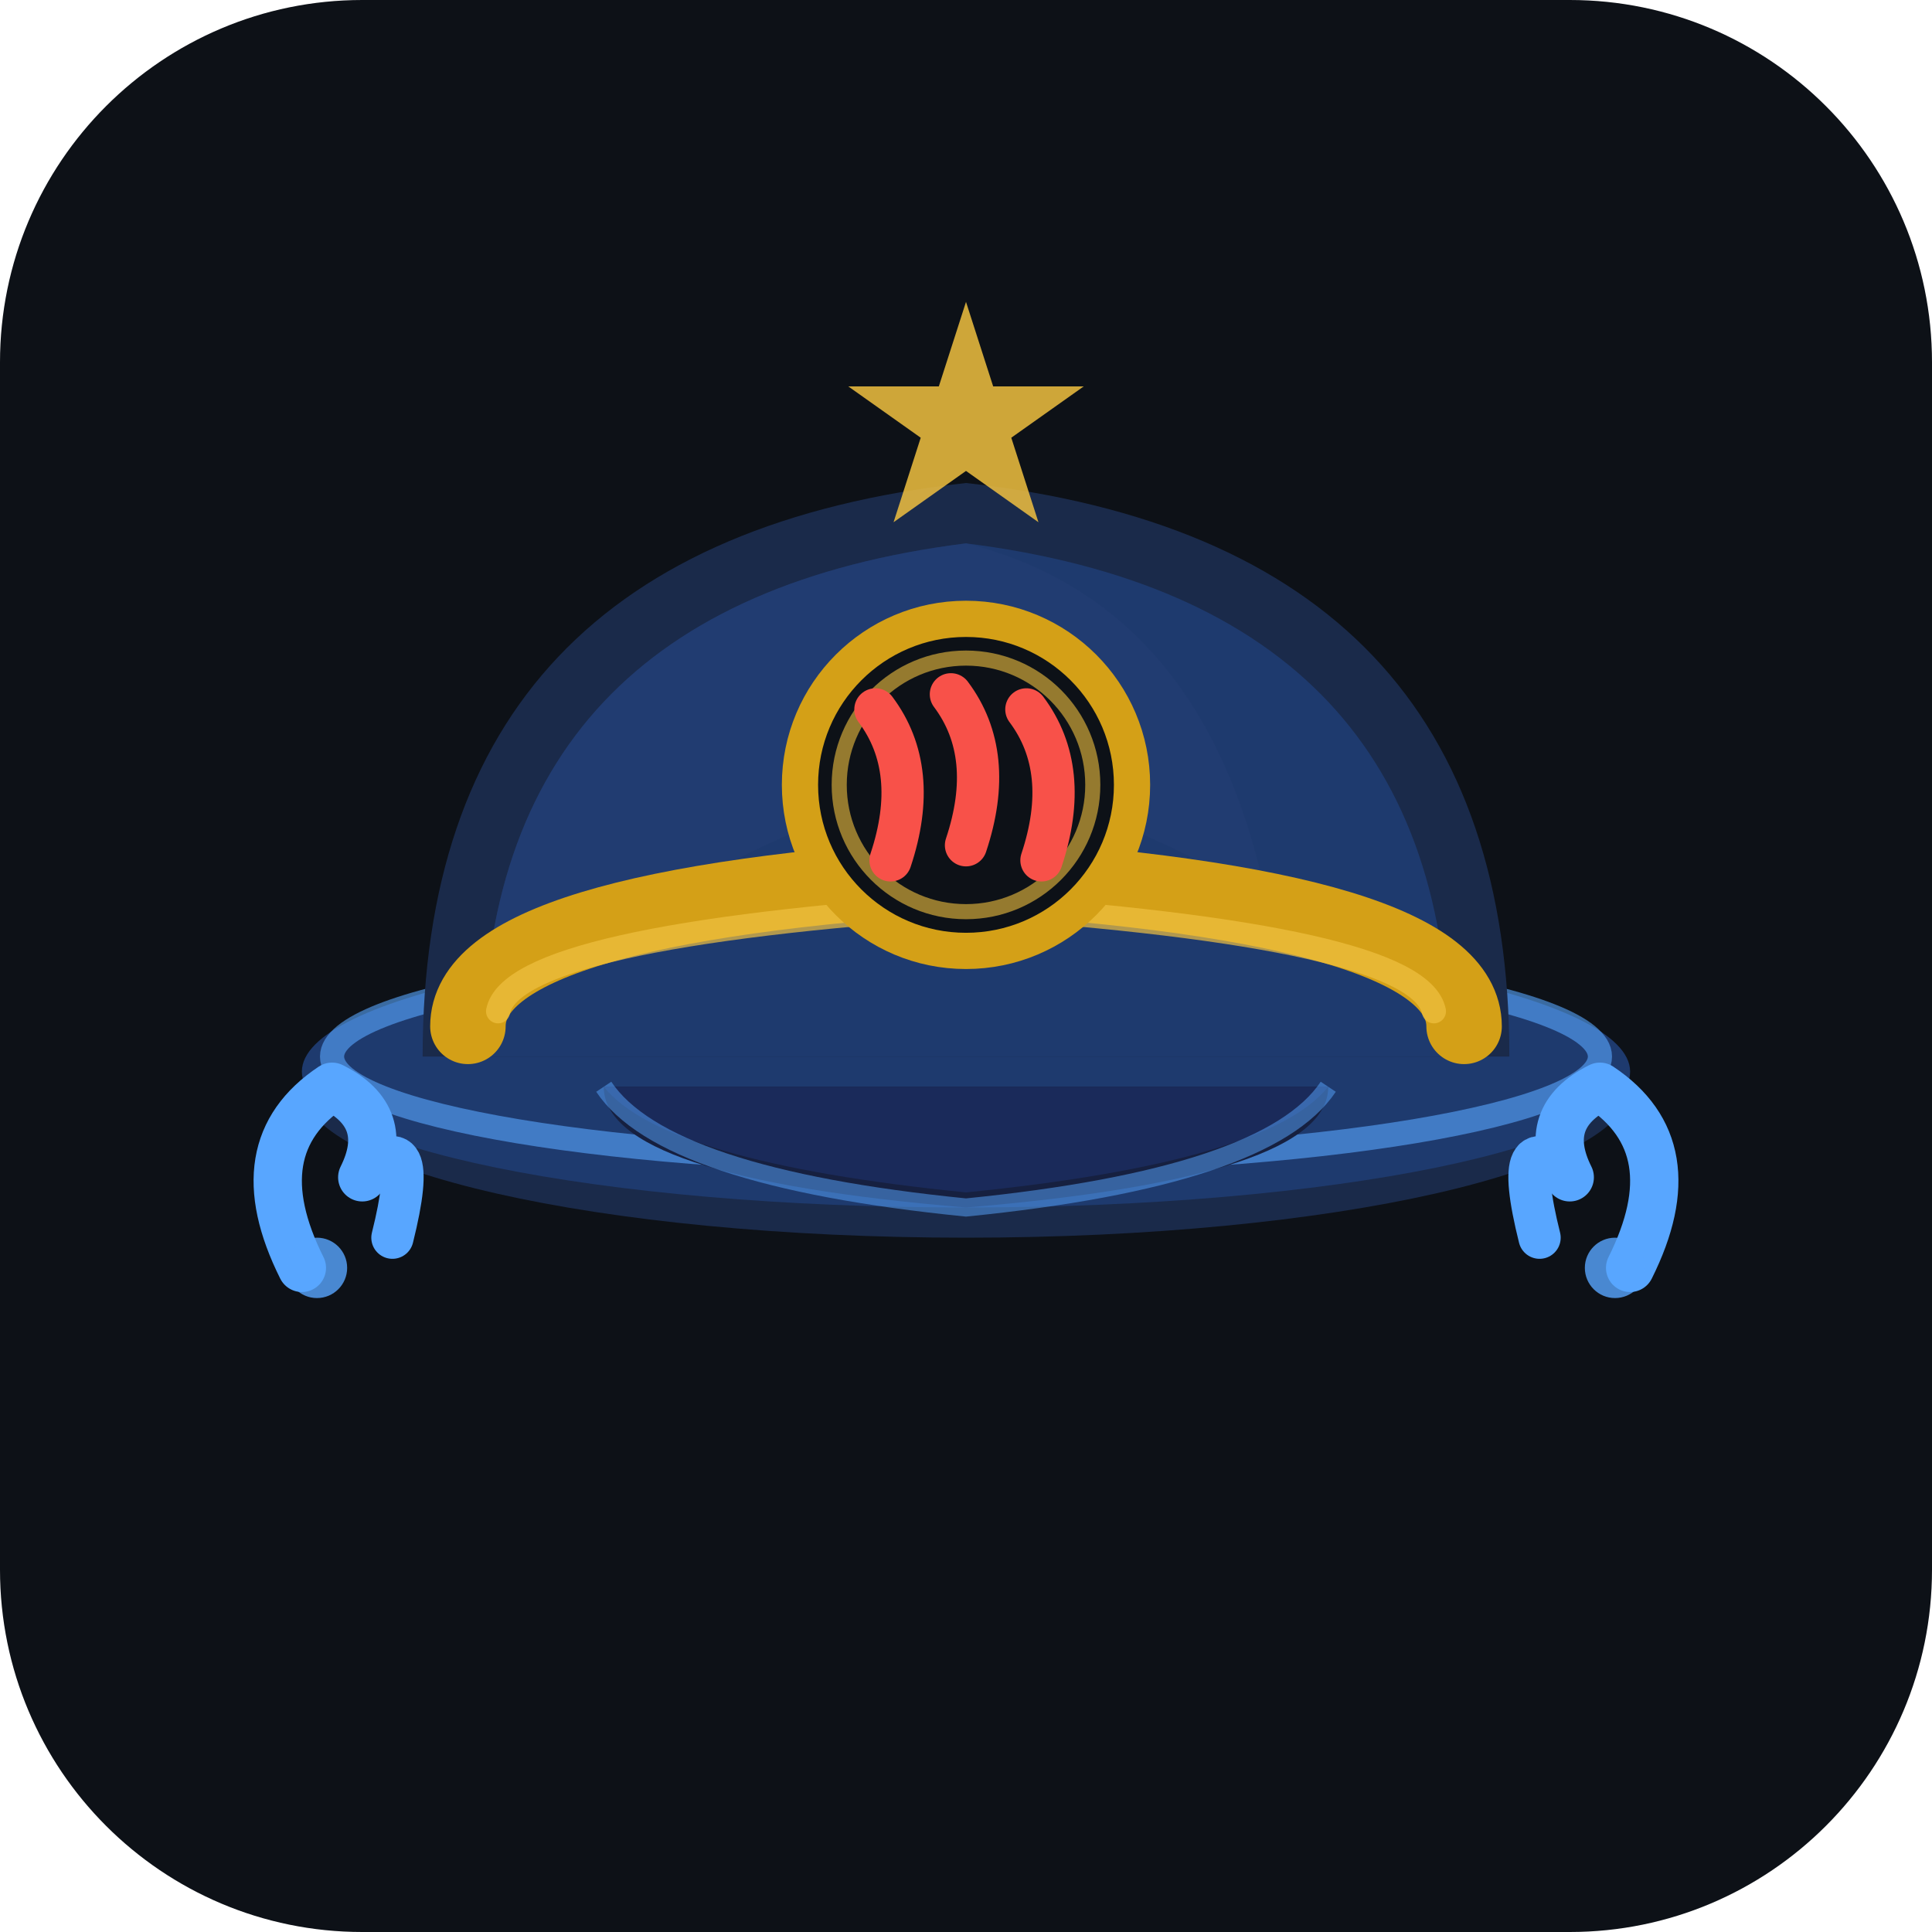
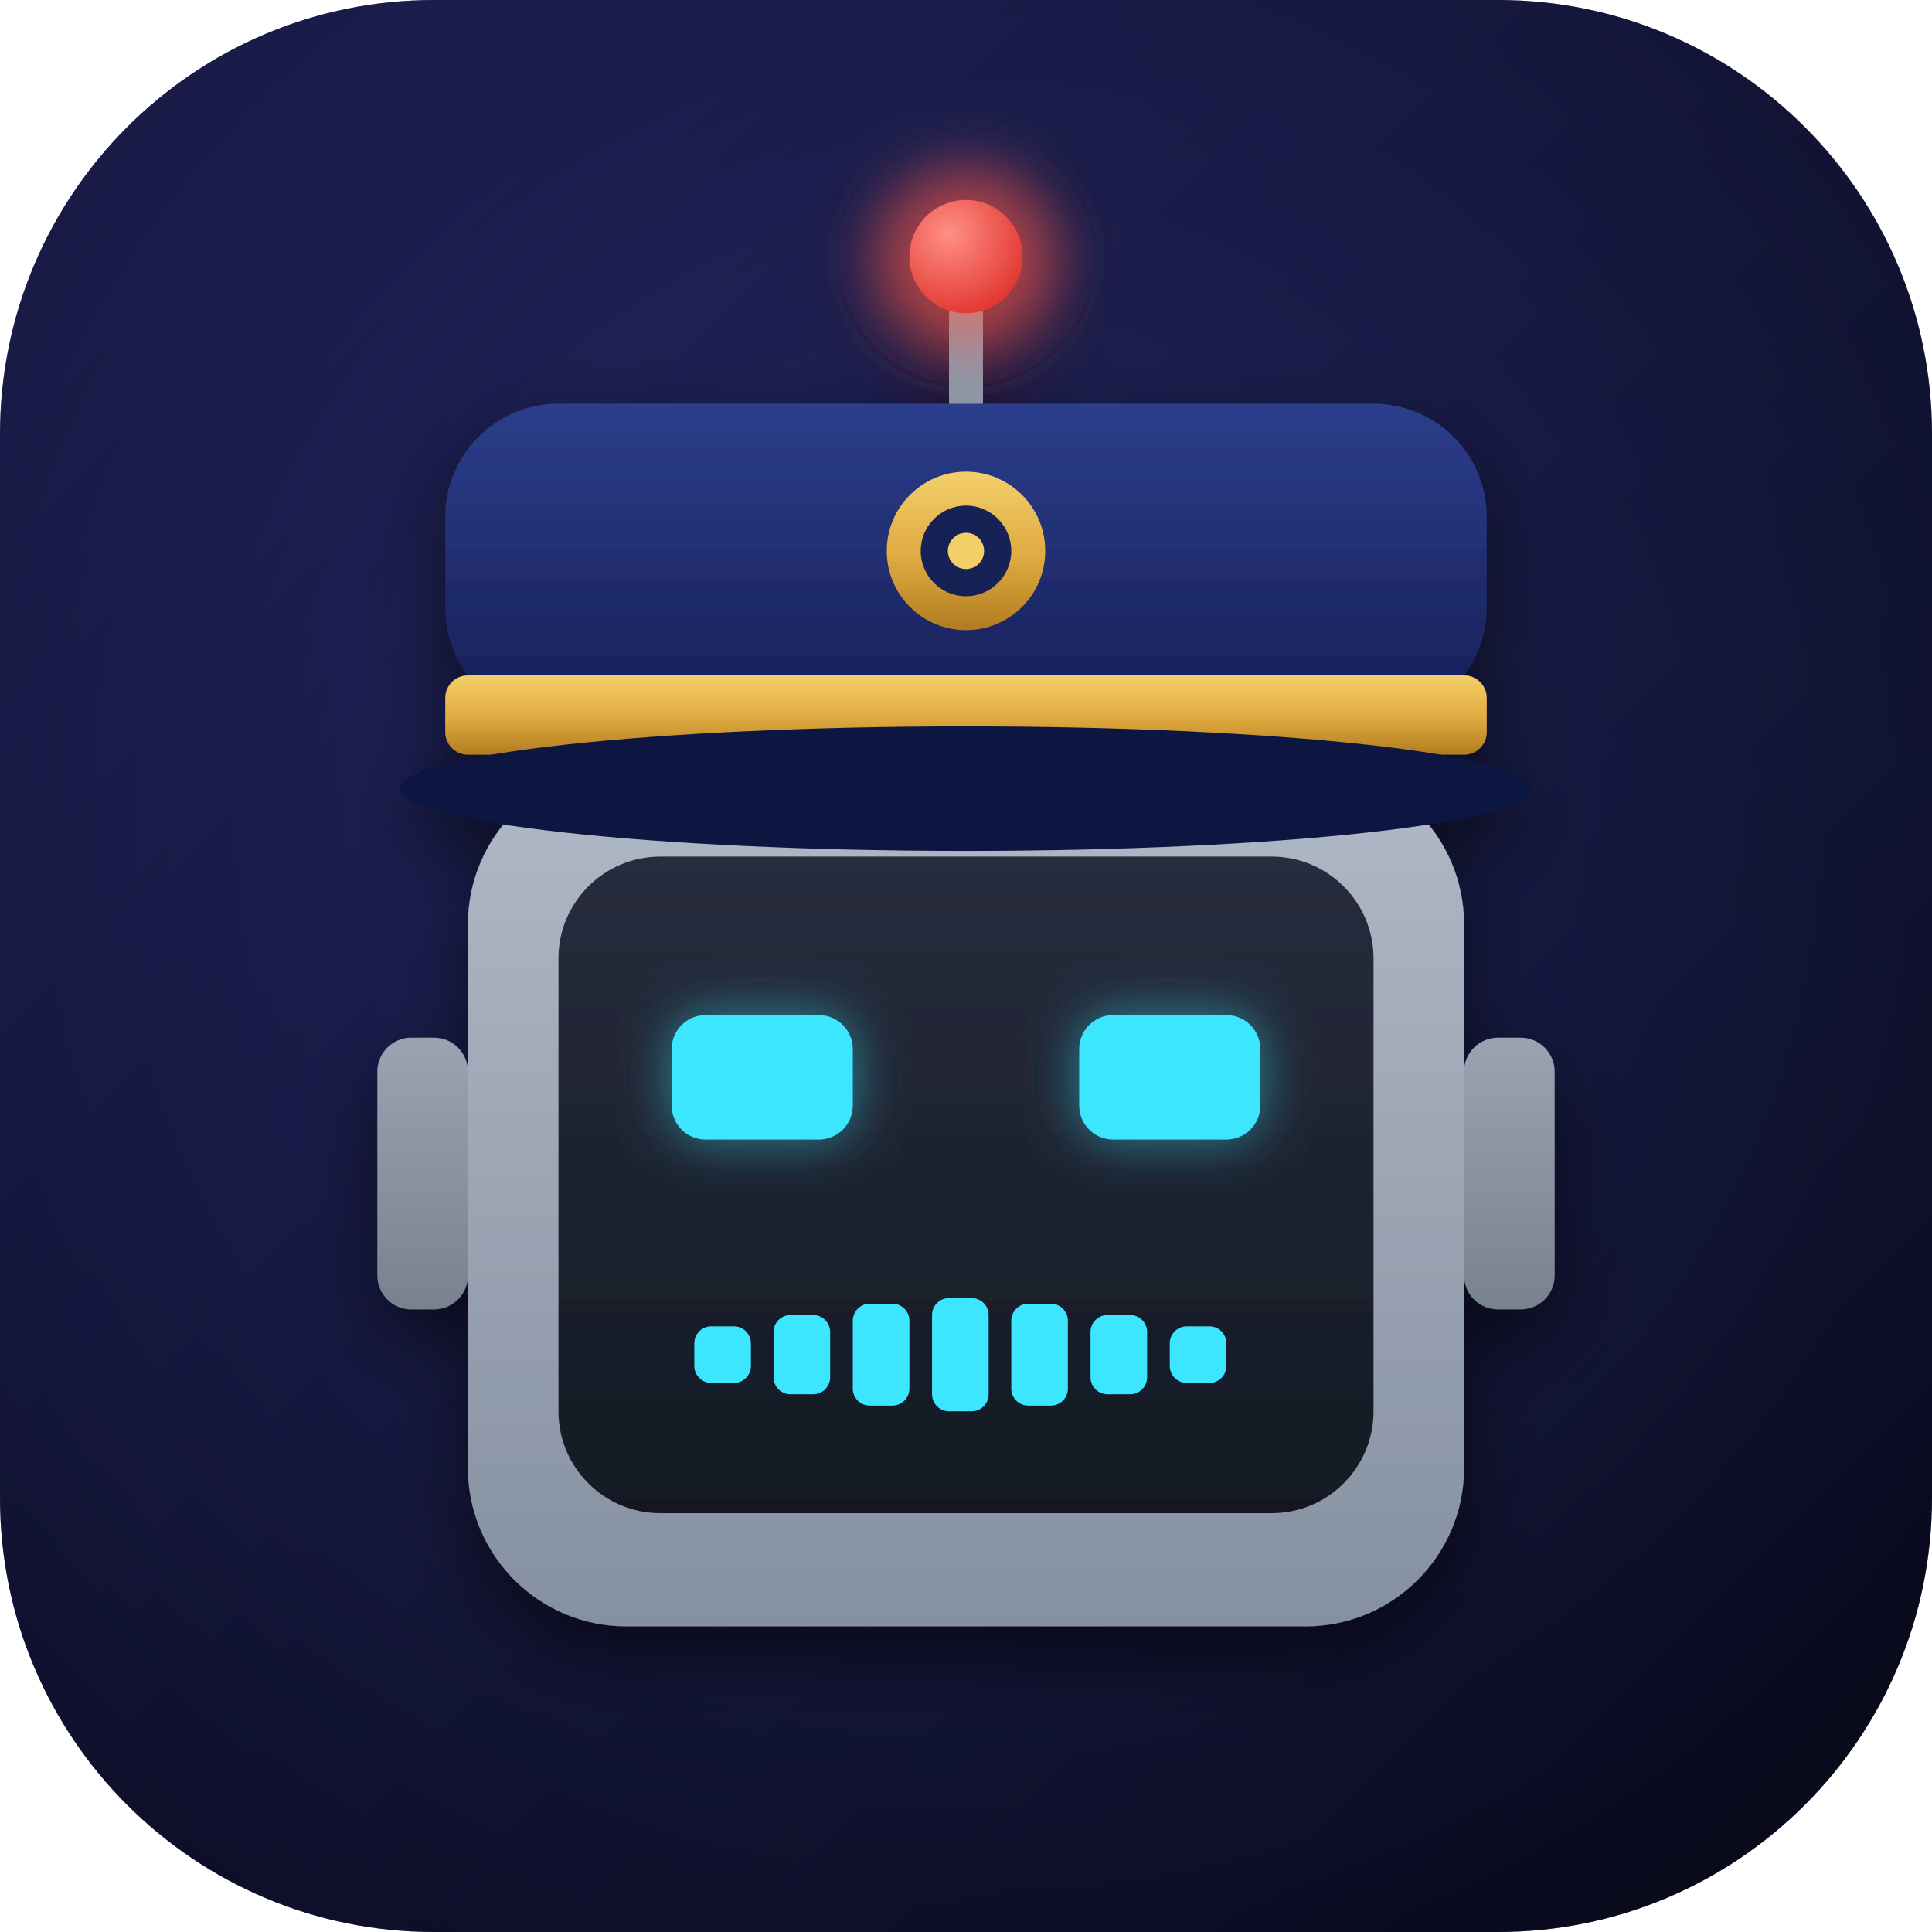
- <svg xmlns="http://www.w3.org/2000/svg" viewBox="0 0 64 64">
-   <rect width="64" height="64" rx="12" fill="#0d1117" />
-   <ellipse cx="32" cy="36" rx="22" ry="5" fill="#1a2a4a" />
-   <ellipse cx="32" cy="35.5" rx="22" ry="4.5" fill="#1e3a6e" />
-   <ellipse cx="32" cy="35" rx="21" ry="3.5" fill="none" stroke="#58a6ff" stroke-width="0.8" opacity="0.6" />
-   <path d="M14 35 Q14 18 32 16 Q50 18 50 35 Z" fill="#1a2a4a" />
-   <path d="M16 35 Q16 20 32 18 Q48 20 48 35 Z" fill="#1e3a6e" />
-   <path d="M16 35 Q16 20 32 18 Q40 20 42 30 Q38 27 32 26 Q26 27 22 30 Q18 28 16 35Z" fill="#243d73" opacity="0.5" />
-   <path d="M15.5 34 Q15.5 30 32 29 Q48.5 30 48.5 34" fill="none" stroke="#d4a017" stroke-width="2.5" stroke-linecap="round" />
-   <path d="M16.5 33.5 Q17 31 32 30 Q47 31 47.5 33.5" fill="none" stroke="#f0c040" stroke-width="0.8" stroke-linecap="round" opacity="0.7" />
-   <path d="M20 36 Q20 39 32 40 Q44 39 44 36" fill="#162040" />
-   <path d="M20 36 Q22 38.5 32 39.5 Q42 38.5 44 36" fill="#1a2a5a" />
-   <path d="M20 36 Q22 39 32 40 Q42 39 44 36" fill="none" stroke="#58a6ff" stroke-width="0.6" opacity="0.5" />
-   <circle cx="32" cy="26" r="5.5" fill="#0d1117" stroke="#d4a017" stroke-width="1.2" />
-   <circle cx="32" cy="26" r="4.2" fill="none" stroke="#f0c040" stroke-width="0.5" opacity="0.6" />
-   <path d="M29 23.5 Q30.5 25.5 29.5 28.5" fill="none" stroke="#f85149" stroke-width="1.4" stroke-linecap="round" />
-   <path d="M31.5 23 Q33 25 32 28" fill="none" stroke="#f85149" stroke-width="1.4" stroke-linecap="round" />
-   <path d="M34 23.5 Q35.5 25.5 34.5 28.5" fill="none" stroke="#f85149" stroke-width="1.4" stroke-linecap="round" />
-   <path d="M10 42 Q8 38 11 36 Q13 37 12 39" fill="none" stroke="#58a6ff" stroke-width="1.6" stroke-linecap="round" stroke-linejoin="round" />
-   <path d="M12 39 Q14 37 13 41" fill="none" stroke="#58a6ff" stroke-width="1.4" stroke-linecap="round" />
-   <circle cx="10.5" cy="42" r="1" fill="#58a6ff" opacity="0.8" />
-   <path d="M54 42 Q56 38 53 36 Q51 37 52 39" fill="none" stroke="#58a6ff" stroke-width="1.6" stroke-linecap="round" stroke-linejoin="round" />
-   <path d="M52 39 Q50 37 51 41" fill="none" stroke="#58a6ff" stroke-width="1.4" stroke-linecap="round" />
-   <circle cx="53.5" cy="42" r="1" fill="#58a6ff" opacity="0.8" />
-   <polygon points="32,10 32.9,12.8 35.9,12.8 33.5,14.5 34.4,17.3 32,15.6 29.6,17.3 30.5,14.5 28.1,12.8 31.1,12.8" fill="#f0c040" opacity="0.85" />
+ <svg xmlns="http://www.w3.org/2000/svg" viewBox="0 0 1024 1024" width="1024" height="1024">
+   <defs>
+     <linearGradient id="slabG" x1="0" y1="0" x2="1" y2="1">
+       <stop offset="0" stop-color="#1d1d55" />
+       <stop offset="1" stop-color="#050516" />
+     </linearGradient>
+     <radialGradient id="vig" cx="0.5" cy="0.42" r="0.78">
+       <stop offset="0" stop-color="#4455b0" stop-opacity="0.22" />
+       <stop offset="1" stop-color="#000" stop-opacity="0.38" />
+     </radialGradient>
+     <linearGradient id="bodyG" x1="0" y1="0" x2="0" y2="1">
+       <stop offset="0" stop-color="#b0b9c6" />
+       <stop offset="1" stop-color="#8590a1" />
+     </linearGradient>
+     <linearGradient id="earG" x1="0" y1="0" x2="0" y2="1">
+       <stop offset="0" stop-color="#99a3b2" />
+       <stop offset="1" stop-color="#78828f" />
+     </linearGradient>
+     <linearGradient id="plateG" x1="0" y1="0" x2="0" y2="1">
+       <stop offset="0" stop-color="#262d3d" />
+       <stop offset="1" stop-color="#141924" />
+     </linearGradient>
+     <linearGradient id="capG" x1="0" y1="0" x2="0" y2="1">
+       <stop offset="0" stop-color="#2d3e8c" />
+       <stop offset="1" stop-color="#151e55" />
+     </linearGradient>
+     <linearGradient id="goldG" x1="0" y1="0" x2="0" y2="1">
+       <stop offset="0" stop-color="#f3cf6a" />
+       <stop offset="0.55" stop-color="#dfa93f" />
+       <stop offset="1" stop-color="#b17c20" />
+     </linearGradient>
+     <radialGradient id="lampG" cx="0.35" cy="0.3" r="0.8">
+       <stop offset="0" stop-color="#ff8f85" />
+       <stop offset="1" stop-color="#df302a" />
+     </radialGradient>
+     <filter id="drop" x="-25%" y="-25%" width="150%" height="160%">
+       <feDropShadow dx="0" dy="2.6" stdDeviation="3.2" flood-color="#000" flood-opacity="0.55" />
+     </filter>
+     <filter id="eyeGlow" x="-60%" y="-60%" width="220%" height="220%">
+       <feGaussianBlur stdDeviation="2.2" />
+     </filter>
+     <filter id="lampGlow" x="-120%" y="-120%" width="340%" height="340%">
+       <feGaussianBlur stdDeviation="2.4" />
+     </filter>
+   </defs>
+   <rect id="slab" width="1024" height="1024" rx="230" fill="url(#slabG)" />
+   <rect id="slab-vignette" width="1024" height="1024" rx="230" fill="url(#vig)" />
+   <g transform="translate(512 622) scale(6)">
+     <g filter="url(#drop)">
+       <line x1="0" y1="-68" x2="0" y2="-78" stroke="#8d97a7" stroke-width="3" stroke-linecap="round" />
+       <circle cy="-81" r="8" fill="#ff5a4e" opacity="0.55" filter="url(#lampGlow)" />
+       <circle cy="-81" r="5" fill="url(#lampG)" />
+       <rect x="-52" y="-12" width="8" height="24" rx="3" fill="url(#earG)" />
+       <rect x="44" y="-12" width="8" height="24" rx="3" fill="url(#earG)" />
+       <rect x="-44" y="-36" width="88" height="76" rx="14" fill="url(#bodyG)" />
+       <rect x="-36" y="-28" width="72" height="58" rx="9" fill="url(#plateG)" />
+       <g fill="#3ce6ff" opacity="0.5" filter="url(#eyeGlow)">
+         <rect x="-26" y="-14" width="16" height="11" rx="3" />
+         <rect x="10" y="-14" width="16" height="11" rx="3" />
+       </g>
+       <g fill="#3ce6ff">
+         <rect x="-26" y="-14" width="16" height="11" rx="3" />
+         <rect x="10" y="-14" width="16" height="11" rx="3" />
+         <rect x="-24" y="13.5" width="5" height="5" rx="1.5" />
+         <rect x="-17" y="12.5" width="5" height="7" rx="1.5" />
+         <rect x="-10" y="11.5" width="5" height="9" rx="1.5" />
+         <rect x="-3" y="11" width="5" height="10" rx="1.5" />
+         <rect x="4" y="11.5" width="5" height="9" rx="1.5" />
+         <rect x="11" y="12.5" width="5" height="7" rx="1.5" />
+         <rect x="18" y="13.5" width="5" height="5" rx="1.5" />
+       </g>
+       <rect x="-46" y="-68" width="92" height="28" rx="10" fill="url(#capG)" />
+       <rect x="-46" y="-44" width="92" height="7" rx="2" fill="url(#goldG)" />
+       <ellipse cy="-34" rx="50" ry="5.5" fill="#0e1640" />
+       <circle cy="-55" r="7" fill="url(#goldG)" />
+       <circle cy="-55" r="4" fill="#182357" />
+       <circle cy="-55" r="1.6" fill="#f3cf6a" />
+     </g>
+   </g>
</svg>
